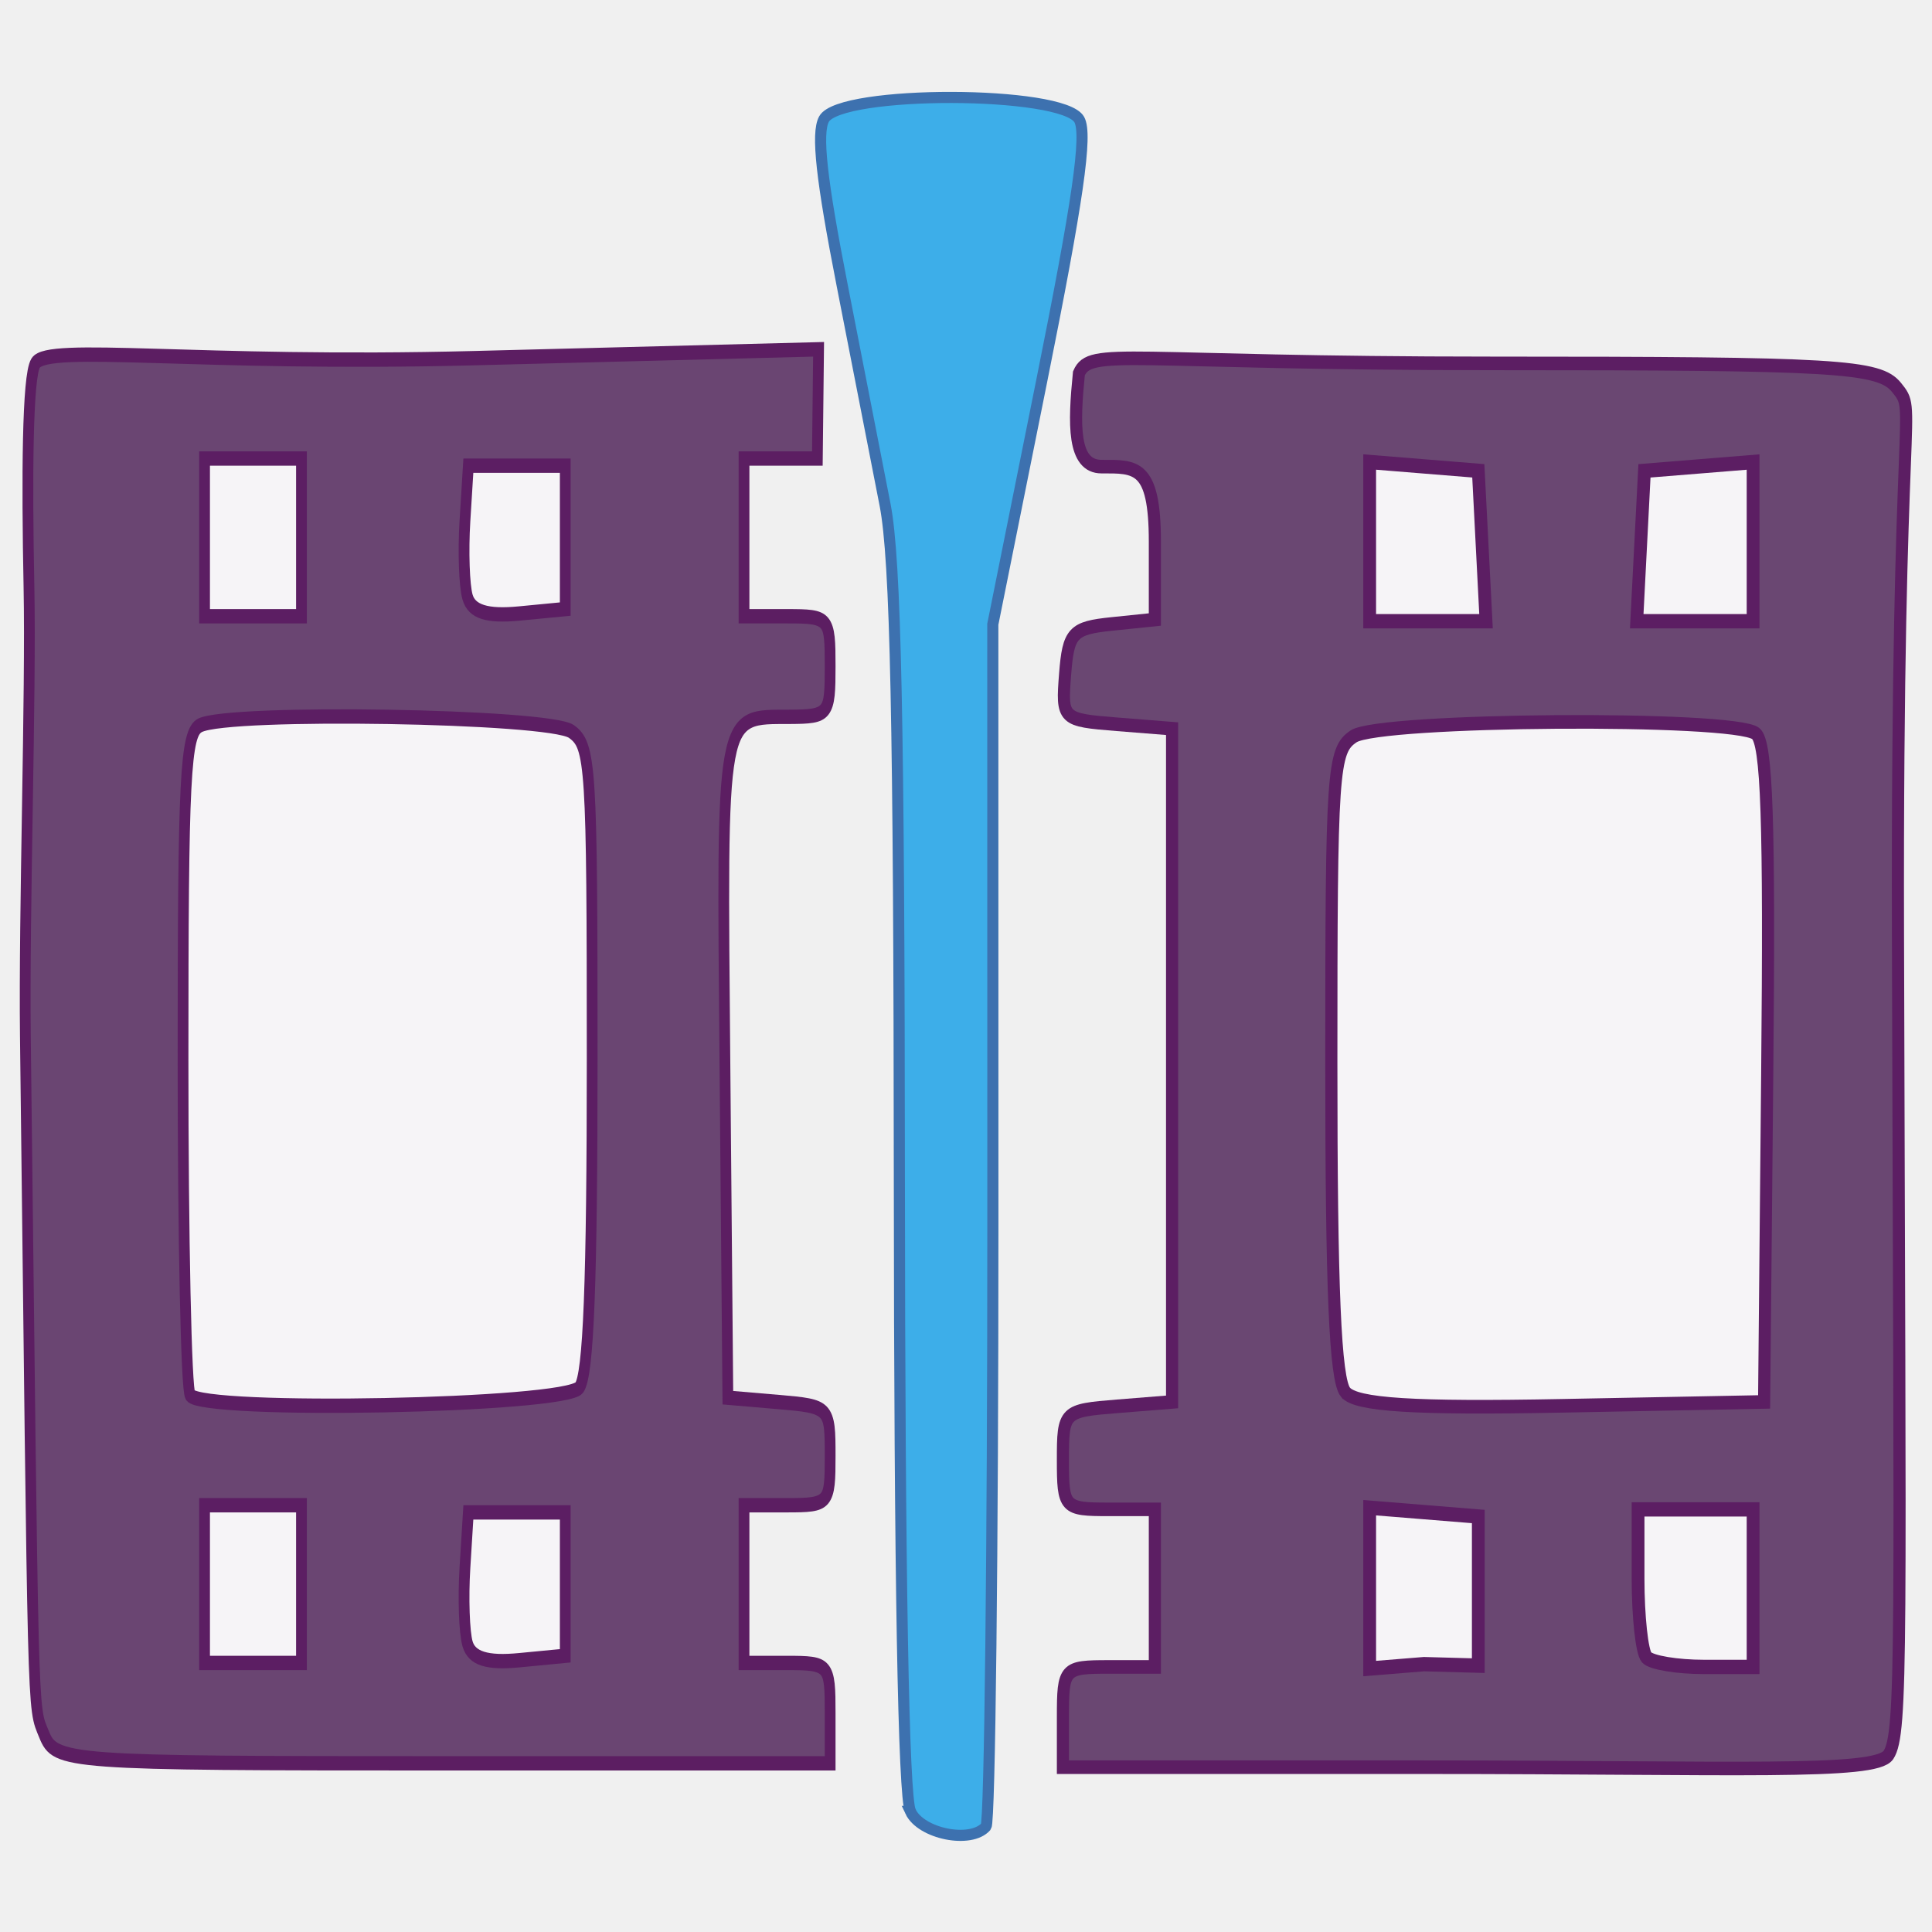
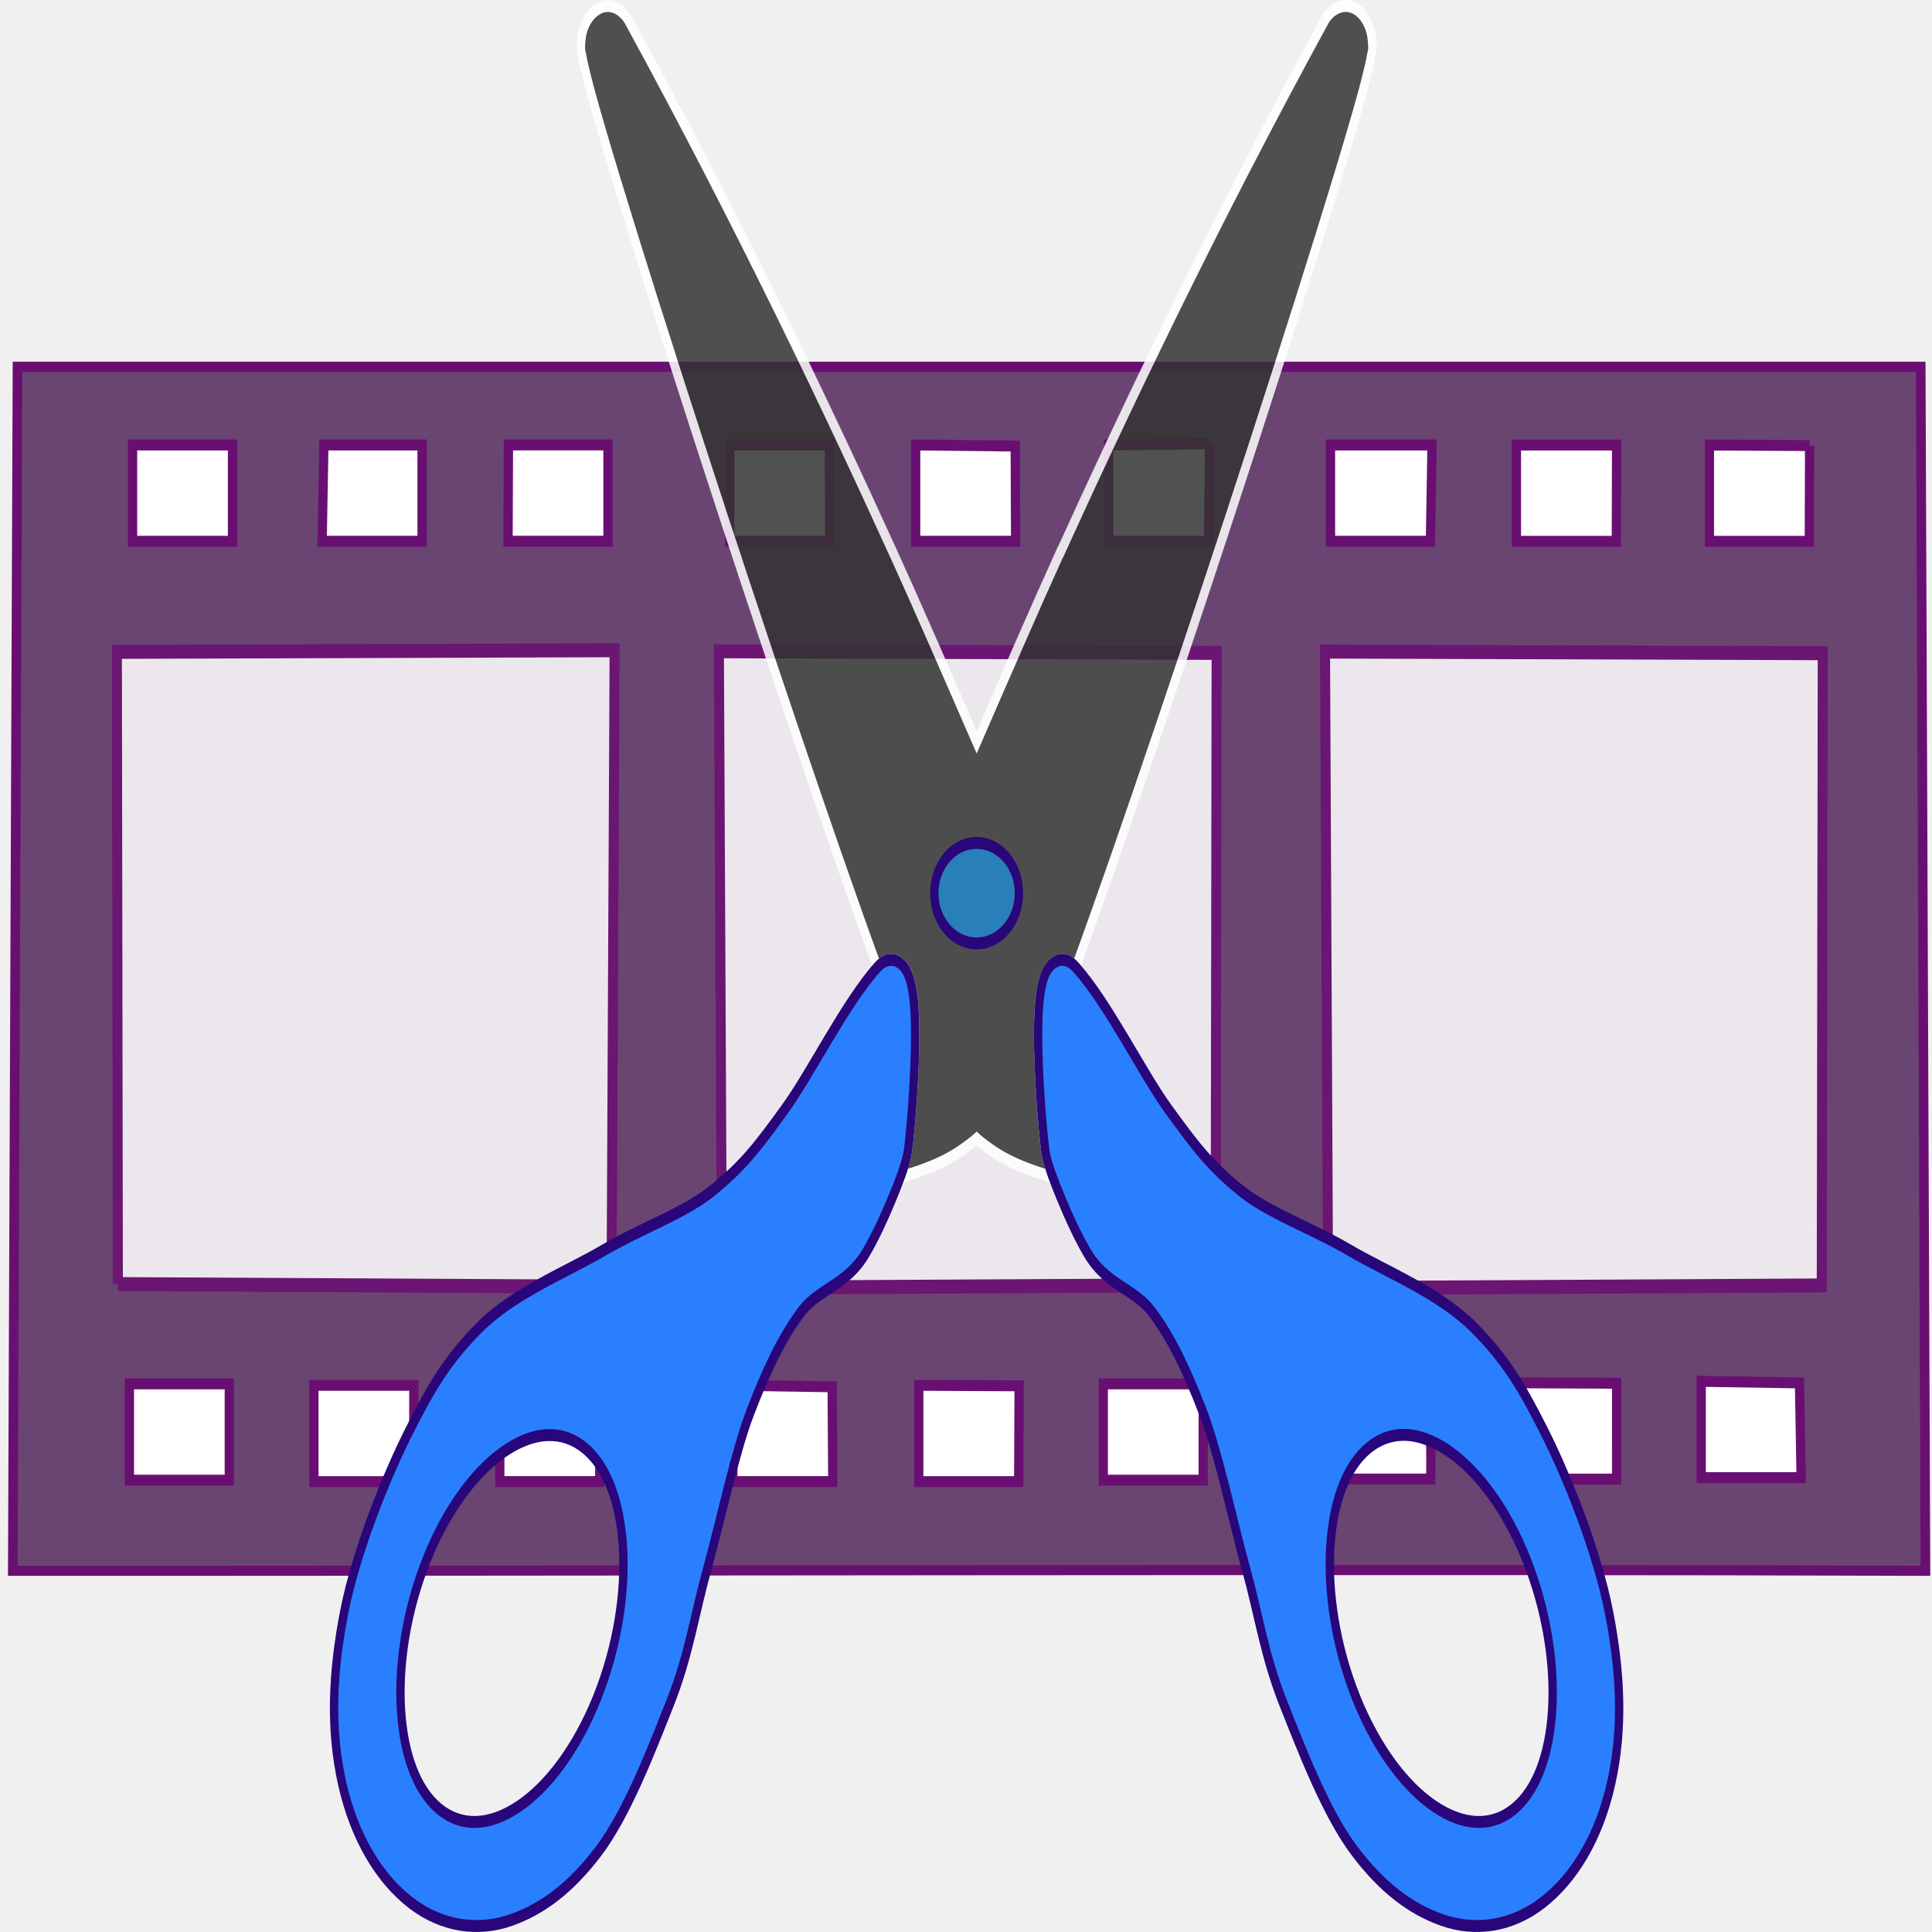
- <svg xmlns="http://www.w3.org/2000/svg" id="svg4944" version="1.1" viewBox="0 0 258.483 258.483" height="976.957" width="976.957">
-   <defs id="defs4938" />
-   <g transform="translate(-213.396,-51.45048)" id="layer1">
-     <g id="g4913" style="display:inline" transform="matrix(1.764111,0,0,1.764111,-360.48,-180.9842)">
-       <g id="g5550" transform="matrix(1,0,0,1.086376,244.7851,41.96937)" />
-       <g id="g4556" transform="translate(1.199849,-5.399251)">
-         <g id="g5529" transform="matrix(0.8165733,0,0,1.087437,274.3777,53.40019)" style="display:inline">
-           <path id="path5226" d="m 138,196.5 c 0,-3.417 -0.095,-3.5 -4,-3.5 h -4 v -5.5 -5.5 h 4 c 3.893,0 4,-0.092 4,-3.445 0,-3.401 -0.061,-3.449 -4.75,-3.75 L 128.5,174.5 128.231,151.571 c -0.296,-25.244 -0.472,-24.529 6.019,-24.556 3.616,-0.015 3.75,-0.14 3.75,-3.515 0,-3.417 -0.095,-3.5 -4,-3.5 h -4 v -5.5 -5.5 h 3.406 3.406 v 0 l 0.113,-7.617 L 104.955,102 c -25.875,0.499 -39.605,-1.034 -40.749,0.345 -0.762,0.918 -0.821,7.963 -0.616,15.634 0.198,7.419 -0.471,22.657 -0.335,31.289 0.766,48.723 0.631,46.649 1.728,48.698 C 66.045,199.953 66.895,200 102.035,200 H 138 Z" style="fill:#6a4572;fill-opacity:1;stroke:#5c1e62;stroke-opacity:1" />
-           <path id="path5510" d="M 79.898,187.5 V 182 h 4.5 4.5 v 5.5 5.5 h -4.5 -4.5 z" style="fill:#ffffff;fill-opacity:0.941;stroke:#5c1e63;stroke-opacity:1" />
-           <path id="path5508" d="m 104.322,191.663 c -0.307,-0.799 -0.415,-3.188 -0.241,-5.308 L 104.398,182.5 h 4.5 4.5 v 5 5 l -4.259,0.308 c -3.017,0.218 -4.422,-0.116 -4.817,-1.145 z" style="fill:#ffffff;fill-opacity:0.941;stroke:#5c1e63;stroke-opacity:1" />
-           <path id="path5506" d="m 78.565,174.333 c -0.367,-0.367 -0.667,-10.894 -0.667,-23.393 0,-19.801 0.204,-22.804 1.582,-23.333 2.713,-1.041 32.428,-0.672 34.484,0.428 1.821,0.975 1.934,2.305 1.934,22.8 0,15.595 -0.34,22.105 -1.2,22.965 -1.295,1.295 -34.876,1.79 -36.133,0.533 z" style="fill:#ffffff;fill-opacity:0.941;stroke:#5c1e63;stroke-opacity:1" />
-           <path id="path5504" d="M 79.898,114.5 V 109 h 4.5 4.5 v 5.5 5.5 h -4.5 -4.5 z" style="fill:#ffffff;fill-opacity:0.941;stroke:#5c1e63;stroke-opacity:1" />
-           <path id="path5502" d="m 104.322,118.663 c -0.307,-0.799 -0.415,-3.188 -0.241,-5.308 L 104.398,109.5 h 4.5 4.5 v 5 5 l -4.259,0.308 c -3.017,0.218 -4.422,-0.116 -4.817,-1.145 z" style="fill:#ffffff;fill-opacity:0.941;stroke:#5c1e63;stroke-opacity:1" />
+ <svg xmlns="http://www.w3.org/2000/svg" height="484.585" id="svg2" version="1.1" width="484.585">
+   <defs id="defs4">
+     <filter style="color-interpolation-filters:sRGB;" id="filter12943">
+       <feFlood flood-opacity="0.498" flood-color="rgb(0,0,0)" result="flood" id="feFlood12933" />
+       <feComposite in="flood" in2="SourceGraphic" operator="in" result="composite1" id="feComposite12935" />
+       <feGaussianBlur in="composite1" stdDeviation="2.1" result="blur" id="feGaussianBlur12937" />
+       <feOffset dx="0" dy="0" result="offset" id="feOffset12939" />
+       <feComposite in="SourceGraphic" in2="offset" operator="over" result="fbSourceGraphic" id="feComposite12941" />
+       <feColorMatrix result="fbSourceGraphicAlpha" in="fbSourceGraphic" values="0 0 0 -1 0 0 0 0 -1 0 0 0 0 -1 0 0 0 0 1 0" id="feColorMatrix12957" />
+       <feFlood id="feFlood12959" flood-opacity="0.498" flood-color="rgb(0,0,0)" result="flood" in="fbSourceGraphic" />
+       <feComposite in2="fbSourceGraphic" id="feComposite12961" in="flood" operator="in" result="composite1" />
+       <feGaussianBlur id="feGaussianBlur12963" in="composite1" stdDeviation="2.1" result="blur" />
+       <feOffset id="feOffset12965" dx="0" dy="0" result="offset" />
+       <feComposite in2="offset" id="feComposite12967" in="fbSourceGraphic" operator="over" result="fbSourceGraphic" />
+       <feColorMatrix result="fbSourceGraphicAlpha" in="fbSourceGraphic" values="0 0 0 -1 0 0 0 0 -1 0 0 0 0 -1 0 0 0 0 1 0" id="feColorMatrix12969" />
+       <feFlood id="feFlood12971" flood-opacity="0.498" flood-color="rgb(0,0,0)" result="flood" in="fbSourceGraphic" />
+       <feComposite in2="fbSourceGraphic" id="feComposite12973" in="flood" operator="in" result="composite1" />
+       <feGaussianBlur id="feGaussianBlur12975" in="composite1" stdDeviation="2.1" result="blur" />
+       <feOffset id="feOffset12977" dx="0" dy="0" result="offset" />
+       <feComposite in2="offset" id="feComposite12979" in="fbSourceGraphic" operator="over" result="composite2" />
+     </filter>
+   </defs>
+   <g id="layer2" style="display:inline" transform="translate(-16.18186,-14.80523)">
+     <g id="g5223" transform="matrix(1.731652,0,0,1.816137,769.5236,-736.5241)" style="display:inline;stroke:#6a0f72;stroke-opacity:1;filter:url(#filter5350);enable-background:new">
+       <g transform="matrix(1.764111,0,0,1.916487,-142.048,-158.3961)" id="g5550" style="stroke:#6a0f72;stroke-opacity:1" />
+       <g id="g5529" transform="matrix(1.440526,0,0,1.91836,-87.72671,-147.7557)" style="display:inline;stroke:#6a0f72;stroke-opacity:1" clip-path="none">
+         <g id="g4774" transform="translate(44.97176,25.51509)" style="display:inline;stroke:#6a0f72;stroke-opacity:1">
+           <g id="g4794" transform="translate(-93.19148,-2.251332)" style="stroke:#6a0f72;stroke-opacity:1" />
+           <g id="g4958" transform="translate(-155.9021,147.8375)" style="stroke:#6a0f72;stroke-opacity:1">
+             <path id="path5226" transform="matrix(0.183669,0,0,0.1379199,12.25395,71.22076)" d="m -765.869,540.213 -2.572,628.459 c 285.411,0.137 774.173,-0.942 1047.059,0 l -2.572,-628.459 z" style="display:inline;fill:#6a4572;fill-opacity:1;stroke:#6a0f72;stroke-width:5.273;stroke-miterlimit:4;stroke-dasharray:none;stroke-opacity:1" />
+             <g transform="translate(-200.1778,31.44456)" id="g4611" style="display:inline;stroke:#6a0f72;stroke-opacity:1" />
+           </g>
        </g>
-         <g id="g5537" transform="matrix(0.9692965,0,0,1.086376,247.6928,53.90617)" style="display:inline">
-           <path id="path5214" d="m 226.588,199.147 c 1.128,-1.512 0.891,-7.646 0.748,-57.233 -0.11,-38.232 1.566,-36.368 -0.11,-38.232 C 225.868,102.173 222.626,102 195.686,102 c -28.766,0 -31.544,-1.152 -32.436,0.701 -0.391,3.499 -0.51,6.505 1.767,6.505 2.667,0 4.176,-0.143 4.176,5.234 v 5.44 l -3.372,0.31 c -3.065,0.282 -3.397,0.601 -3.65,3.503 -0.275,3.155 -0.227,3.196 4.046,3.5 l 4.324,0.307 v 23.5 23.5 l -4.271,0.305 c -4.216,0.301 -4.271,0.349 -4.271,3.75 0,3.353 0.097,3.445 3.597,3.445 h 3.597 v 5.5 5.5 h -3.597 C 162.086,193 162,193.083 162,196.5 v 3.5 h 28.214 c 24.464,0 35.365,0.5 36.374,-0.853 z" style="fill:#6a4772;fill-opacity:1;stroke:#5c1e63;stroke-width:0.948;stroke-opacity:1" />
-           <path id="path5498" d="m 186,187.5 v -5.615 l 4.25,0.307 4.25,0.307 v 5 5.411 l -4.25,-0.104 -4.25,0.307 z" style="fill:#ffffff;fill-opacity:0.941;stroke:#5c1e63;stroke-opacity:1" />
-           <path id="path5496" d="m 207.667,192.333 c -0.367,-0.367 -0.667,-2.842 -0.667,-5.5 V 182 h 4.5 4.5 v 5.5 5.5 h -3.833 c -2.108,0 -4.133,-0.3 -4.5,-0.667 z" style="fill:#ffffff;fill-opacity:0.941;stroke:#5c1e63;stroke-opacity:1" />
-           <path id="path5494" d="M 184.104,173.822 C 183.302,172.934 183,166.649 183,150.835 c 0,-20.495 0.102,-21.825 1.747,-22.8 2.055,-1.218 29.757,-1.393 31.456,-0.199 0.884,0.621 1.09,6.058 0.903,23.735 l -0.243,22.929 -15.827,0.272 c -11.548,0.199 -16.126,-0.058 -16.931,-0.95 z" style="fill:#ffffff;fill-opacity:0.941;stroke:#5c1e63;stroke-width:0.95;stroke-opacity:1" />
-           <path id="path5492" d="m 186,114.442 v -5.558 l 4.25,0.307 4.25,0.307 0.302,5.25 0.302,5.25 H 190.552 186 Z" style="fill:#ffffff;fill-opacity:0.941;stroke:#5c1e63;stroke-opacity:1" />
-           <path id="path4501" d="m 207.198,114.75 0.302,-5.25 4.25,-0.307 4.25,-0.307 V 114.442 120 h -4.552 -4.552 z" style="fill:#ffffff;fill-opacity:0.941;stroke:#5c1e63;stroke-opacity:1" />
+       </g>
+     </g>
+   </g>
+   <g id="layer3" style="display:inline" transform="translate(-16.18186,-14.80523)">
+     <g id="g4954" style="fill:#ffffff;fill-opacity:1" transform="matrix(0.9350375,0,0,0.7886829,22.80922,54.36774)">
+       <g style="display:inline;fill:#ffffff;fill-opacity:1;stroke:#6a0f72;stroke-opacity:1;filter:url(#filter5350);enable-background:new" transform="matrix(2.494489,0,0,3.484006,-170.0242,-234.3509)" id="g4603">
+         <g style="display:inline;fill:#ffffff;fill-opacity:1;stroke:#6a0f72;stroke-opacity:1" id="g4670-2" transform="translate(14.1132,-0.00583564)">
+           <g style="fill:#ffffff;fill-opacity:1;stroke:#6a0f72;stroke-opacity:1" id="g4707" transform="translate(0,3.861756)">
+             <g transform="translate(-19.99061,0.0058354)" id="g4670" style="display:inline;fill:#ffffff;fill-opacity:1;stroke:#6a0f72;stroke-opacity:1" />
+           </g>
+           <g style="fill:#ffffff;fill-opacity:1;stroke:#6a0f72;stroke-opacity:1" id="g4698" transform="translate(0.7346761,1.655038)">
+             <path id="path5504-7-3" d="m 84.225,177.67 c 3.583,0 7.166,0 10.749,0 0,2.931 0,5.862 0,8.793 -3.583,0 -7.166,0 -10.749,0 0,-2.931 0,-5.862 0,-8.793 z" style="display:inline;fill:#ffffff;fill-opacity:1;stroke:#6a0f72;stroke-width:1;stroke-opacity:1" />
+             <path id="path5504-56" d="m 64.382,177.537 c 3.583,0 7.166,0 10.749,0 0,2.931 0,5.862 0,8.793 -3.583,0 -7.166,0 -10.749,0 0,-2.931 0,-5.862 0,-8.793 z" style="display:inline;fill:#ffffff;fill-opacity:1;stroke:#6a0f72;stroke-width:1;stroke-opacity:1" />
+             <path id="path5504-7-3-0" d="m 104.216,177.664 c 3.583,0 7.166,0 10.749,0 0,2.931 0,5.862 0,8.793 -3.583,0 -7.166,0 -10.749,0 0,-2.931 0,-5.862 0,-8.793 z" style="display:inline;fill:#ffffff;fill-opacity:1;stroke:#6a0f72;stroke-width:1;stroke-opacity:1" />
+           </g>
        </g>
-         <path id="path5256" d="m 393.155,274.534 c -0.529,-1.138 -0.823,-17.815 -0.841,-47.699 -0.021,-34.996 -0.278,-47.243 -1.08,-51.375 -0.579,-2.984 -2.04,-10.46 -3.247,-16.613 -1.589,-8.102 -1.972,-11.593 -1.388,-12.659 1.212,-2.212 18.146,-2.177 19.361,0.041 0.622,1.135 -0.093,6.103 -2.865,19.893 l -3.694,18.38 0.005,45.288 c 0.002,24.908 -0.231,45.559 -0.519,45.89 -1.147,1.32 -4.939,0.562 -5.733,-1.146 z" style="fill:#3daee9;fill-opacity:1;stroke:#3d71af;stroke-width:0.843;stroke-opacity:1" />
+       </g>
+       <g style="display:inline;fill:#ffffff;fill-opacity:1;stroke:#6a0f72;stroke-opacity:1;filter:url(#filter5350);enable-background:new" transform="matrix(-2.494489,0,0,3.484006,506.0454,-291.3544)" id="g4611-6">
+         <g style="fill:#ffffff;fill-opacity:1;stroke:#6a0f72;stroke-opacity:1" id="g4603-0" transform="translate(4.434654,16.36148)">
+           <g transform="translate(14.1132,-0.00583564)" id="g4670-2-6" style="display:inline;fill:#ffffff;fill-opacity:1;stroke:#6a0f72;stroke-opacity:1">
+             <g style="fill:#ffffff;fill-opacity:1;stroke:#6a0f72;stroke-opacity:1" transform="translate(0,3.861756)" id="g4707-2">
+               <g style="display:inline;fill:#ffffff;fill-opacity:1;stroke:#6a0f72;stroke-opacity:1" id="g4670-1" transform="translate(-19.99061,0.0058354)" />
+             </g>
+             <g style="fill:#ffffff;fill-opacity:1;stroke:#6a0f72;stroke-opacity:1" transform="translate(0.7346761,1.655038)" id="g4698-9">
+               <path id="path5504-7-3-2" d="m 87.627,177.67 c 0,2.931 0,5.862 0,8.793 -3.583,0 -7.166,0 -10.749,0 -0.016,-2.915 -0.033,-5.831 -0.049,-8.746 3.599,-0.016 7.199,-0.032 10.798,-0.047 z" style="display:inline;fill:#ffffff;fill-opacity:1;stroke:#6a0f72;stroke-width:1;stroke-opacity:1" />
+               <path id="path5504-56-0" d="m 57.035,177.537 c 3.583,0 7.166,0 10.749,0 0,2.931 0,5.862 0,8.793 -3.583,0 -7.166,0 -10.749,0 0,-2.931 0,-5.862 0,-8.793 z" style="display:inline;fill:#ffffff;fill-opacity:1;stroke:#6a0f72;stroke-width:1;stroke-opacity:1" />
+               <path id="path5504-7-3-0-2" d="m 107.618,177.664 c 0,2.931 0,5.862 0,8.793 -3.583,0 -7.166,0 -10.749,0 0.022,-2.884 0.045,-5.767 0.067,-8.651 3.56,-0.048 7.121,-0.095 10.681,-0.142 z" style="display:inline;fill:#ffffff;fill-opacity:1;stroke:#6a0f72;stroke-width:1;stroke-opacity:1" />
+             </g>
+           </g>
+         </g>
+       </g>
+       <g transform="matrix(-2.494489,0,0,3.484006,658.6282,-291.3341)" id="g4611-6-8" style="display:inline;fill:#ffffff;fill-opacity:1;stroke:#6a0f72;stroke-opacity:1;filter:url(#filter5350);enable-background:new">
+         <g style="fill:#ffffff;fill-opacity:1;stroke:#6a0f72;stroke-opacity:1" id="g4603-0-4" transform="translate(3.019337,6.89929)">
+           <g transform="translate(14.1132,-0.00583564)" id="g4670-2-6-5" style="display:inline;fill:#ffffff;fill-opacity:1;stroke:#6a0f72;stroke-opacity:1">
+             <g style="fill:#ffffff;fill-opacity:1;stroke:#6a0f72;stroke-opacity:1" transform="translate(0,-6.328303)" id="g4707-2-0">
+               <g style="display:inline;fill:#ffffff;fill-opacity:1;stroke:#6a0f72;stroke-opacity:1" id="g4670-1-6" transform="translate(-19.99061,0.0058354)" />
+               <g style="fill:#ffffff;fill-opacity:1;stroke:#6a0f72;stroke-opacity:1" id="g5039">
+                 <path id="path5504" d="m 235.488,109.273 c -3.583,0 -7.166,0 -10.749,0 0,2.931 0,5.862 0,8.793 3.583,0 7.166,0 10.749,0 0,-2.931 0,-5.862 0,-8.793 z" clip-path="none" style="display:inline;fill:#ffffff;fill-opacity:1;stroke:#6a0f72;stroke-opacity:1" />
+                 <path id="path5504-7" d="m 214.918,109.273 c -3.522,0 -7.044,0 -10.566,0 0,2.931 0,5.862 0,8.793 3.583,0 7.166,0 10.749,0 -0.061,-2.931 -0.122,-5.862 -0.183,-8.793 z" style="display:inline;fill:#ffffff;fill-opacity:1;stroke:#6a0f72;stroke-width:1;stroke-opacity:1" />
+                 <path id="path5504-7-7" d="m 195.069,109.267 c -3.569,0 -7.139,0 -10.708,0 0,2.931 0,5.862 0,8.793 3.583,0 7.166,0 10.749,0 -0.014,-2.931 -0.027,-5.862 -0.041,-8.793 z" style="display:inline;fill:#ffffff;fill-opacity:1;stroke:#6a0f72;stroke-width:1;stroke-opacity:1" />
+                 <g id="g5070" transform="translate(2.572412)" style="fill:#ffffff;fill-opacity:1">
+                   <path style="display:inline;fill:#ffffff;fill-opacity:1;stroke:#6a0f72;stroke-opacity:1" d="m 117.098,109.171 c 3.617,0.034 7.233,0.068 10.85,0.101 0,2.931 0,5.862 0,8.793 -3.583,0 -7.166,0 -10.749,0 -0.034,-2.965 -0.067,-5.93 -0.101,-8.895 z" id="path5504-6" />
+                   <path style="display:inline;fill:#ffffff;fill-opacity:1;stroke:#6a0f72;stroke-width:1;stroke-opacity:1" d="m 137.994,109.374 c 3.569,-0.034 7.139,-0.068 10.708,-0.101 0,2.931 0,5.862 0,8.793 -3.583,0 -7.166,0 -10.749,0 0.014,-2.897 0.027,-5.795 0.041,-8.692 z" id="path5504-7-8" />
+                   <path style="display:inline;fill:#ffffff;fill-opacity:1;stroke:#6a0f72;stroke-width:1;stroke-opacity:1" d="m 157.985,109.267 h 10.708 V 118.06 h -10.749 z" id="path5504-7-7-7" />
+                 </g>
+                 <g id="g5082" transform="translate(-1.714941)" style="fill:#ffffff;fill-opacity:1">
+                   <path style="display:inline;fill:#ffffff;fill-opacity:1;stroke:#6a0f72;stroke-opacity:1" d="m 56.858,109.329 c 3.593,-0.017 7.186,-0.034 10.779,-0.051 0,2.931 0,5.862 0,8.793 -3.583,0 -7.166,0 -10.749,0 -0.01,-2.914 -0.02,-5.828 -0.03,-8.743 z" id="path5504-6-3" />
+                   <path style="display:inline;fill:#ffffff;fill-opacity:1;stroke:#6a0f72;stroke-width:1;stroke-opacity:1" d="m 77.613,109.278 c 3.593,0 7.186,0 10.779,0 0,2.931 0,5.862 0,8.793 -3.583,0 -7.166,0 -10.749,0 -0.01,-2.931 -0.02,-5.862 -0.03,-8.793 z" id="path5504-7-8-1" />
+                   <path style="display:inline;fill:#ffffff;fill-opacity:1;stroke:#6a0f72;stroke-width:1;stroke-opacity:1" d="m 97.462,109.273 c 3.64,0 7.28,0 10.921,0 0,2.931 0,5.862 0,8.793 -3.583,0 -7.166,0 -10.749,0 -0.057,-2.931 -0.114,-5.862 -0.172,-8.793 z" id="path5504-7-7-7-0" />
+                 </g>
+               </g>
+             </g>
+             <g style="fill:#ffffff;fill-opacity:1;stroke:#6a0f72;stroke-opacity:1" transform="translate(-0.9802648,10.88047)" id="g4698-9-6">
+               <path id="path5504-7-3-2-3" d="m 87.627,177.67 c 0,2.931 0,5.862 0,8.793 -3.583,0 -7.166,0 -10.749,0 -0.002,-2.916 -0.003,-5.832 -0.005,-8.749 3.585,-0.015 7.169,-0.03 10.754,-0.045 z" style="display:inline;fill:#ffffff;fill-opacity:1;stroke:#6a0f72;stroke-width:1;stroke-opacity:1" />
+               <path id="path5504-56-0-2" d="m 67.784,177.537 c 0,2.931 0,5.862 0,8.793 -3.583,0 -7.166,0 -10.749,0 0.058,-2.882 0.116,-5.764 0.174,-8.646 3.525,-0.049 7.05,-0.098 10.575,-0.147 z" style="display:inline;fill:#ffffff;fill-opacity:1;stroke:#6a0f72;stroke-width:1;stroke-opacity:1" />
+               <path id="path5504-7-3-0-2-0" d="m 96.91,177.873 c 3.568,-0.135 7.14,-0.073 10.708,-0.209 0,2.931 0,5.862 0,8.793 -3.583,0 -7.166,0 -10.749,0 -0.081,-2.862 0.121,-5.723 0.041,-8.584 z" style="display:inline;fill:#ffffff;fill-opacity:1;stroke:#6a0f72;stroke-width:1;stroke-opacity:1" />
+             </g>
+           </g>
+         </g>
+       </g>
+     </g>
+   </g>
+   <g id="layer10" style="display:inline">
+     <path style="display:inline;opacity:0.87;fill:#ffffff;fill-opacity:1;stroke:#6a0f72;stroke-width:1.006;stroke-opacity:1;filter:url(#filter5350);enable-background:new" d="m -25.129,214.016 -0.098,-45.515 50.044,-0.118 -0.307,45.822 -49.639,-0.19 z" id="path5506-1" transform="matrix(2.494489,0,0,3.484006,92.24993,-423.5563)" />
+     <path style="display:inline;opacity:0.87;fill:#ffffff;fill-opacity:1;stroke:#6a0f72;stroke-width:1.006;stroke-opacity:1;filter:url(#filter5350);enable-background:new" d="m 85.251,214.091 0.098,-45.515 -50.044,-0.118 0.307,45.822 z" id="path5506-1-4" transform="matrix(2.494489,0,0,3.484006,92.24993,-423.5563)" />
+     <path transform="matrix(2.494489,0,0,3.484006,713.6112,-930.7792)" style="display:inline;opacity:0.87;fill:#ffffff;fill-opacity:1;stroke:#6a0f72;stroke-width:1.006;stroke-opacity:1;filter:url(#filter5350);enable-background:new" d="m -102.897,359.699 0.098,-45.515 -50.044,-0.118 0.307,45.822 z" id="path5506-1-4-7" />
+   </g>
+   <g id="layer4" style="display:inline" transform="translate(-16.18186,-14.80523)">
+     <g style="display:inline" id="layer1" transform="matrix(0.6633713,0,0,0.9505047,98.07631,-542.2967)">
+       <g id="g4305">
+         <g style="font-style:normal;font-variant:normal;font-weight:normal;font-stretch:normal;font-size:550px;line-height:125%;font-family:Ubuntu;-inkscape-font-specification:Ubuntu;text-align:start;letter-spacing:0px;word-spacing:0px;writing-mode:lr-tb;text-anchor:start;fill:#222222;fill-opacity:1;stroke:none" id="text2994" transform="translate(28,-40.00001)">
+           <g transform="matrix(1.2,0,0,1.2,138.8704,-187.5695)" id="g3892">
+             <g transform="translate(10.87826,-2.224238)" id="g4089">
+               <g transform="translate(-11.00914,37.21792)" id="g4549">
+                 <path d="m -50.244,644.396 c -3.846,-0.034 -7.51,2.945 -8.255,6.719 -0.603,3.096 -0.034,3.506 0.156,4.349 0.19,0.843 0.435,1.565 0.703,2.396 0.537,1.661 1.253,3.633 2.188,6.016 1.869,4.765 4.557,11.147 7.891,18.802 6.668,15.31 15.9,35.7 26.068,57.578 19.281,41.489 41.587,87.684 56.172,115.547 1.156,-0.885 2.58,-1.698 4.531,-1.641 0.924,0.027 1.558,0.27 1.875,0.391 2.456,0.936 3.454,2.89 4.062,4.531 0.608,1.641 0.918,3.383 1.12,5.286 0.403,3.807 0.324,8.306 0.078,12.812 -0.246,4.506 -0.685,8.974 -1.12,12.526 -0.218,1.776 -0.434,3.317 -0.625,4.531 -0.191,1.214 -0.261,1.851 -0.547,2.812 -0.432,1.452 -1.185,3.057 -2.135,4.87 0.069,-0.013 0.139,-0.012 0.208,-0.026 11.769,-2.46 16.838,-4.524 22.5,-7.656 0.021,-0.01 0.057,-0.016 0.078,-0.026 0.428,-0.241 0.805,-0.531 1.224,-0.781 0.419,0.25 0.77,0.541 1.198,0.781 0.021,0.011 0.057,0.016 0.078,0.026 5.65,3.126 10.702,5.196 22.474,7.656 0.077,0.016 0.157,0.012 0.234,0.026 -0.949,-1.81 -1.678,-3.42 -2.109,-4.87 -0.286,-0.961 -0.382,-1.598 -0.573,-2.812 -0.191,-1.214 -0.407,-2.755 -0.625,-4.531 -0.435,-3.552 -0.874,-8.02 -1.12,-12.526 -0.246,-4.506 -0.325,-9.006 0.078,-12.812 0.202,-1.903 0.537,-3.646 1.146,-5.286 0.608,-1.641 1.606,-3.595 4.062,-4.531 0.323,-0.123 0.964,-0.362 1.875,-0.391 1.935,-0.057 3.328,0.738 4.479,1.615 14.584,-27.861 36.888,-74.041 56.172,-115.521 10.171,-21.878 19.423,-42.267 26.094,-57.578 3.335,-7.655 6.02,-14.037 7.891,-18.802 0.935,-2.383 1.65,-4.355 2.188,-6.016 0.269,-0.83 0.513,-1.553 0.703,-2.396 0.19,-0.843 0.759,-1.252 0.156,-4.349 -0.608,-3.117 -3.162,-5.771 -6.25,-6.51 -3.088,-0.739 -6.562,0.491 -8.516,2.995 -35.535,45.442 -63.344,86.386 -83.229,116.901 -0.01,-2e-5 -0.042,-2e-5 -0.052,0 -7.835,12.047 -17.254,27.179 -26.354,41.797 -9.1,-14.618 -18.543,-29.748 -26.38,-41.797 -0.01,-2e-5 -0.016,-2e-5 -0.026,0 -19.885,-30.515 -47.72,-71.459 -83.255,-116.901 -1.542,-1.963 -4.014,-3.187 -6.51,-3.203 z" id="path3798-4" style="color:#000000;font-style:normal;font-variant:normal;font-weight:normal;font-stretch:normal;font-size:550px;line-height:125%;font-family:Ubuntu;-inkscape-font-specification:Ubuntu;text-indent:0;text-align:start;text-decoration:none;text-decoration-line:none;letter-spacing:0px;word-spacing:0px;text-transform:none;writing-mode:lr-tb;direction:ltr;baseline-shift:baseline;text-anchor:start;display:inline;overflow:visible;visibility:visible;opacity:0.85;fill:#333333;fill-opacity:1;fill-rule:evenodd;stroke:#ffffff;stroke-width:2.624;stroke-linecap:square;stroke-miterlimit:4;stroke-dasharray:none;stroke-opacity:1;marker:none;enable-background:accumulate" />
+                 <path d="m 39.196,854.15 c -2.017,-0.059 -3.481,0.799 -4.656,1.719 -10.098,7.901 -20.841,23.188 -28.969,31.031 -8.66,8.357 -13.201,12.488 -22.687,17.875 -8.963,5.09 -22.031,8.149 -34.688,13.312 -11.872,4.844 -28.061,9.282 -38.937,16.906 -10.203,7.152 -15.215,13.218 -22.125,22.75 -7.135,9.842 -16.722,26.387 -20.5,39.875 -3.645,13.013 -4.538,25.474 -0.656,37.562 3.893,12.123 11.867,21.016 21.594,26.281 9.875,5.346 21.423,6.365 31.75,3.812 9.971,-2.464 18.836,-7.172 27.438,-15.094 9.086,-8.368 16.836,-22.55 22.5,-32.5 6.005,-10.549 7.635,-19.143 11.719,-29.469 4.351,-11.002 8.739,-25.724 13.656,-34.656 5.215,-9.474 10.004,-16.381 15.938,-21.938 2.543,-2.382 5.713,-3.792 9.375,-5.469 3.662,-1.677 7.888,-3.703 11.25,-7.75 2.931,-3.528 5.78,-7.855 8.094,-11.781 2.314,-3.927 3.979,-6.973 4.75,-9.562 0.286,-0.961 0.371,-1.598 0.562,-2.812 0.191,-1.214 0.407,-2.755 0.625,-4.531 0.435,-3.552 0.879,-8.025 1.125,-12.531 0.246,-4.506 0.31,-9.006 -0.094,-12.812 -0.202,-1.903 -0.517,-3.64 -1.125,-5.281 -0.608,-1.641 -1.606,-3.595 -4.062,-4.531 -0.317,-0.121 -0.951,-0.379 -1.875,-0.406 z m 53.438,0 c -0.911,0.029 -1.552,0.283 -1.875,0.406 -2.456,0.936 -3.454,2.89 -4.062,4.531 -0.608,1.641 -0.923,3.378 -1.125,5.281 -0.403,3.807 -0.34,8.306 -0.094,12.812 0.246,4.506 0.69,8.98 1.125,12.531 0.218,1.776 0.434,3.317 0.625,4.531 0.191,1.214 0.276,1.851 0.562,2.812 0.771,2.59 2.436,5.636 4.75,9.562 2.314,3.927 5.163,8.253 8.094,11.781 3.359,4.044 7.565,6.073 11.219,7.75 3.654,1.677 6.829,3.085 9.375,5.469 5.939,5.561 10.757,12.47 15.969,21.938 4.917,8.933 9.305,23.654 13.656,34.656 4.083,10.326 5.714,18.92 11.719,29.469 5.664,9.95 13.414,24.132 22.5,32.5 8.601,7.922 17.466,12.63 27.438,15.094 10.327,2.552 21.875,1.533 31.75,-3.812 9.727,-5.266 17.701,-14.158 21.594,-26.281 3.884,-12.095 2.956,-24.556 -0.688,-37.562 -3.776,-13.482 -13.33,-30.028 -20.469,-39.875 -6.91,-9.532 -11.922,-15.598 -22.125,-22.75 -10.876,-7.624 -27.065,-12.062 -38.938,-16.906 -12.657,-5.164 -25.724,-8.223 -34.688,-13.312 -9.487,-5.387 -14.027,-9.518 -22.688,-17.875 -8.128,-7.843 -18.87,-23.13 -28.969,-31.031 -1.176,-0.92 -2.639,-1.778 -4.656,-1.719 z M 199.446,958.618 c 12.936,-0.539 29.39,9.506 39.562,27.125 6.51,11.276 9.118,23.298 8.25,33.312 -0.868,10.014 -5.056,17.785 -12.031,21.812 -6.977,4.028 -15.799,3.751 -24.906,-0.5 -9.108,-4.251 -18.209,-12.506 -24.719,-23.781 -6.51,-11.276 -9.118,-23.307 -8.25,-33.312 0.868,-10.006 5.054,-17.753 12.031,-21.781 3.052,-1.762 6.451,-2.724 10.062,-2.875 z m -268.594,0.031 c 4.221,-0.084 8.072,0.828 11.562,2.844 6.978,4.029 11.188,11.776 12.062,21.781 0.875,10.005 -1.74,22.037 -8.25,33.312 -6.51,11.275 -15.611,19.53 -24.719,23.781 -9.108,4.251 -17.93,4.528 -24.906,0.5 -6.977,-4.028 -11.188,-11.798 -12.062,-21.812 -0.875,-10.014 1.741,-22.038 8.25,-33.312 9.763,-16.909 25.399,-26.841 38.063,-27.094 z" id="path3794-9-2" style="color:#000000;font-style:normal;font-variant:normal;font-weight:normal;font-stretch:normal;font-size:550px;line-height:125%;font-family:Ubuntu;-inkscape-font-specification:Ubuntu;text-indent:0;text-align:start;text-decoration:none;text-decoration-line:none;letter-spacing:0px;word-spacing:0px;text-transform:none;writing-mode:lr-tb;direction:ltr;baseline-shift:baseline;text-anchor:start;display:inline;overflow:visible;visibility:visible;fill:#2a7fff;fill-opacity:1;fill-rule:nonzero;stroke:#29067a;stroke-width:2.624;stroke-miterlimit:4;stroke-dasharray:none;stroke-opacity:1;marker:none;enable-background:accumulate" />
+                 <ellipse ry="11.049" rx="13.332" cy="839.484" cx="65.909" id="path5349" style="opacity:1;fill:#2980b9;fill-opacity:1;fill-rule:evenodd;stroke:#29067a;stroke-width:2.624;stroke-linecap:square;stroke-linejoin:miter;stroke-miterlimit:4;stroke-dasharray:none;stroke-opacity:1;paint-order:normal" />
+               </g>
+             </g>
+           </g>
+         </g>
      </g>
    </g>
  </g>
</svg>
